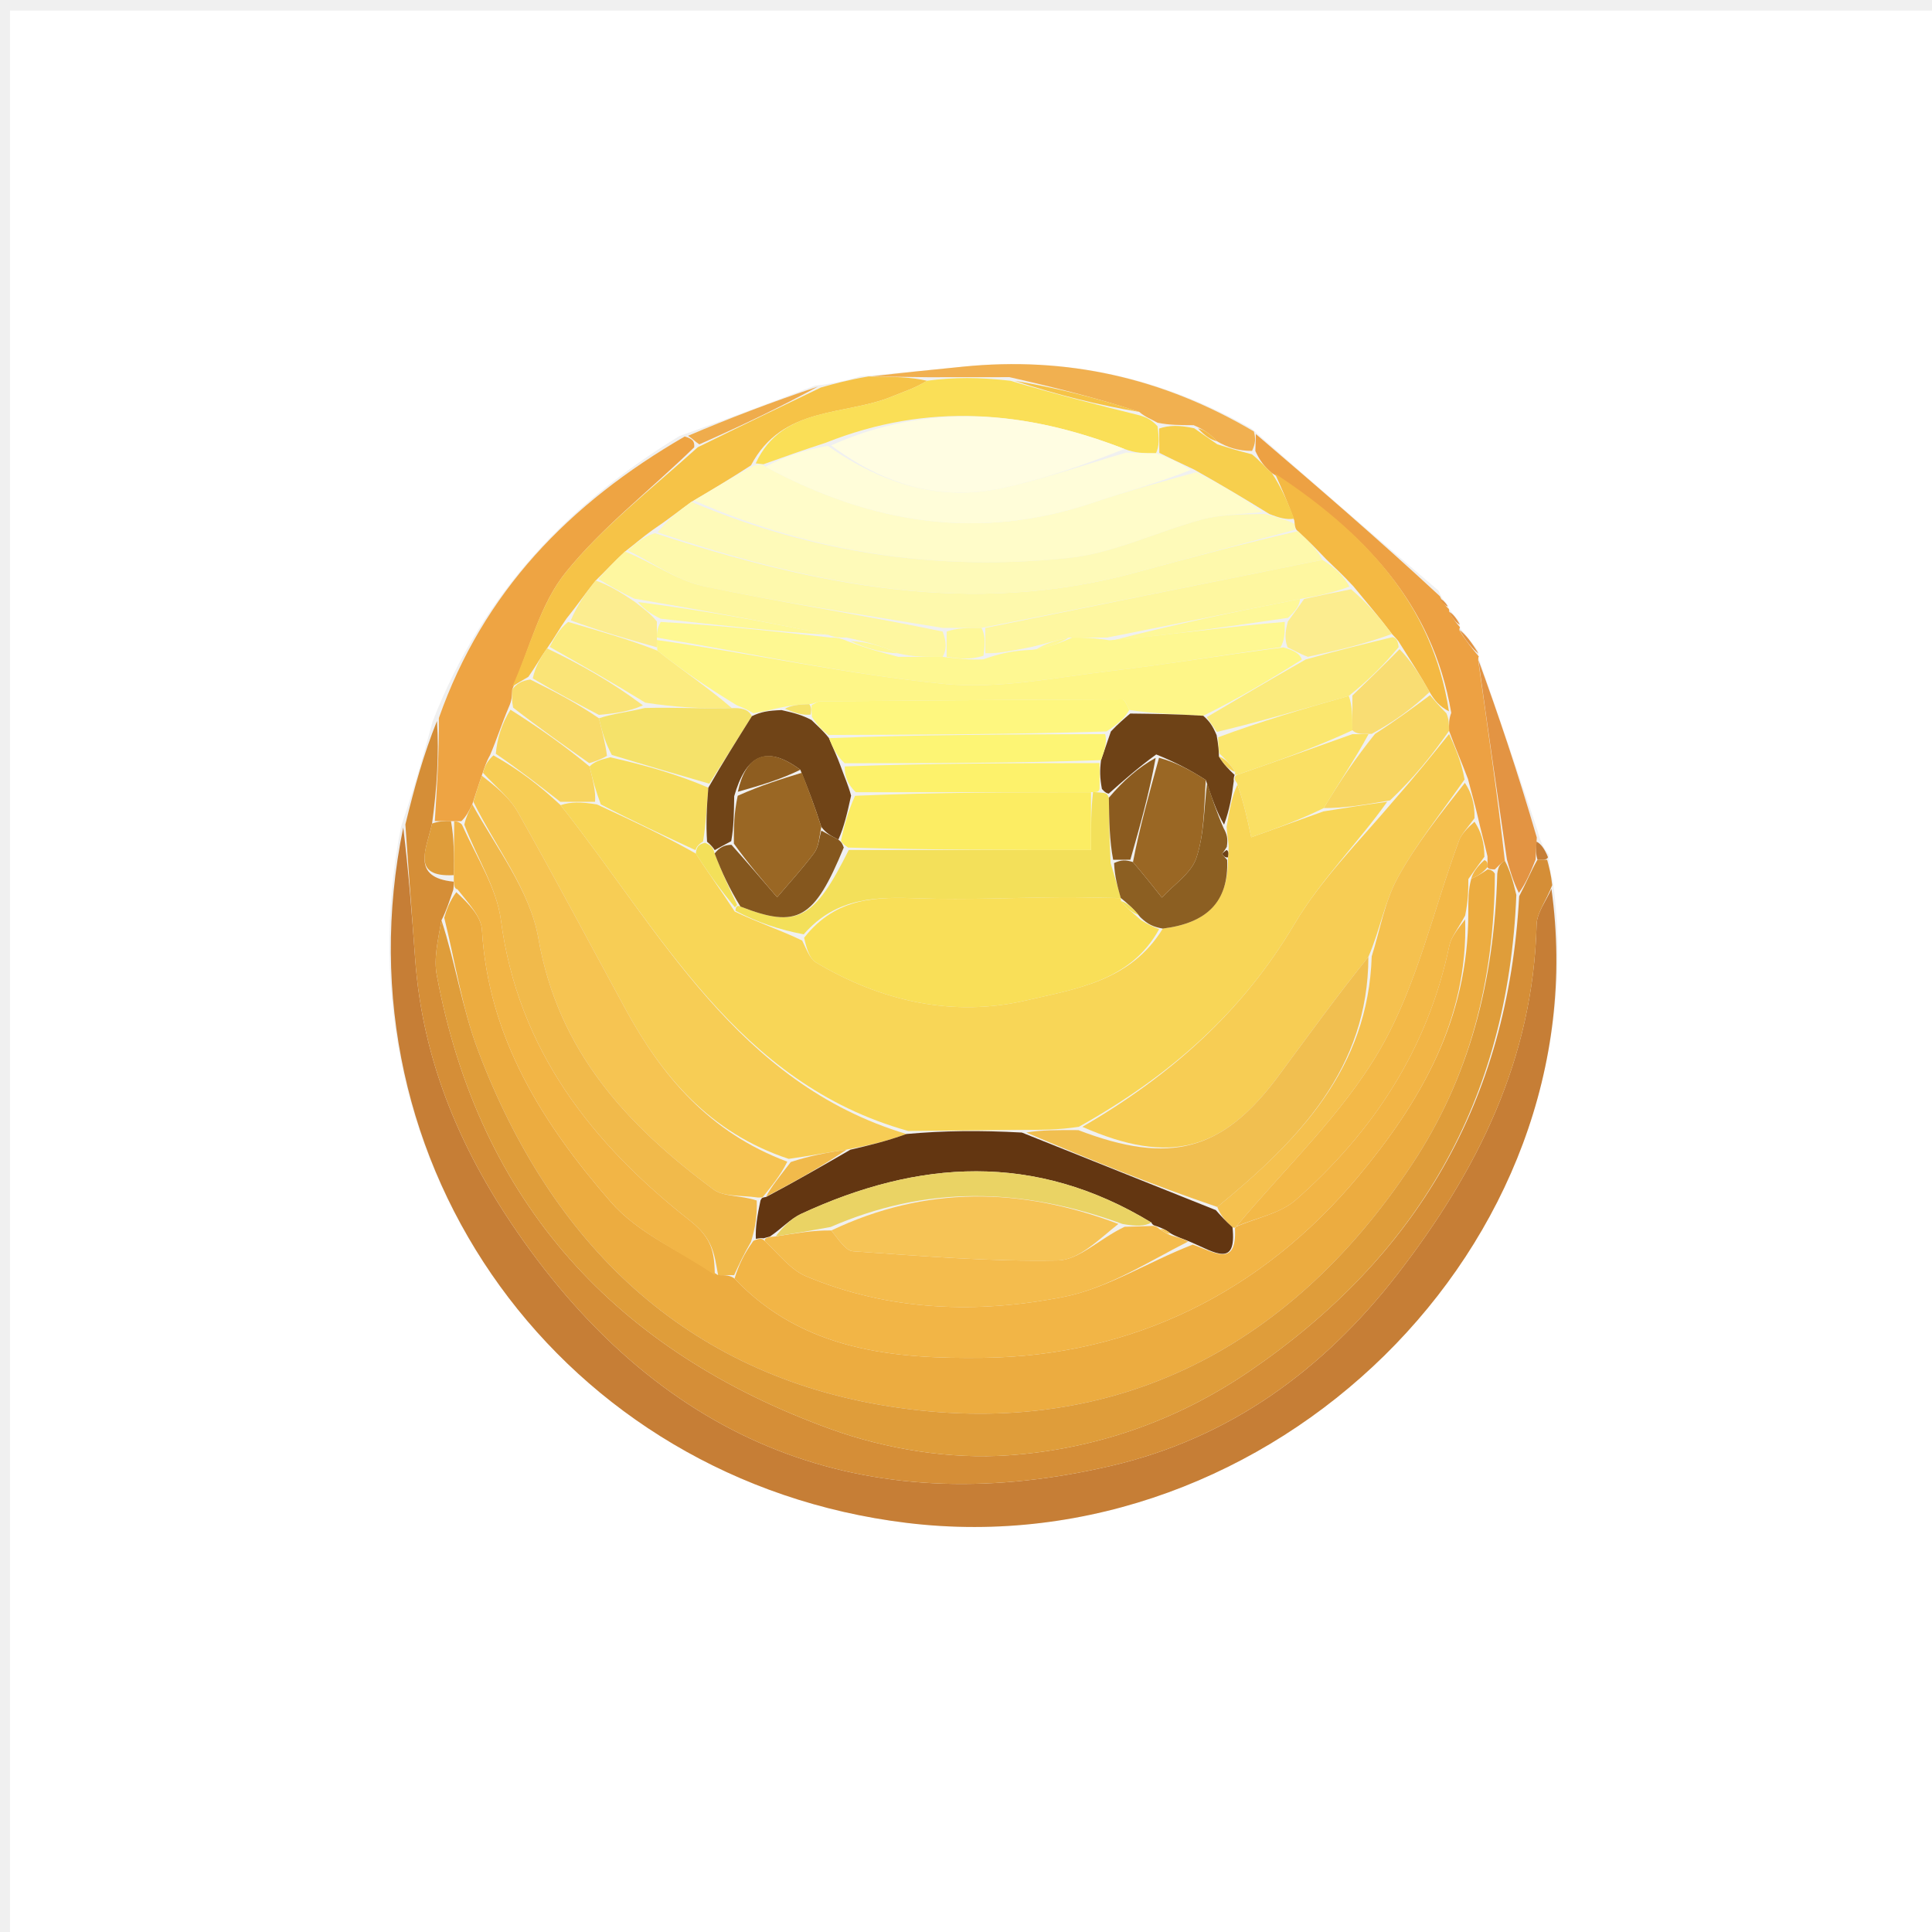
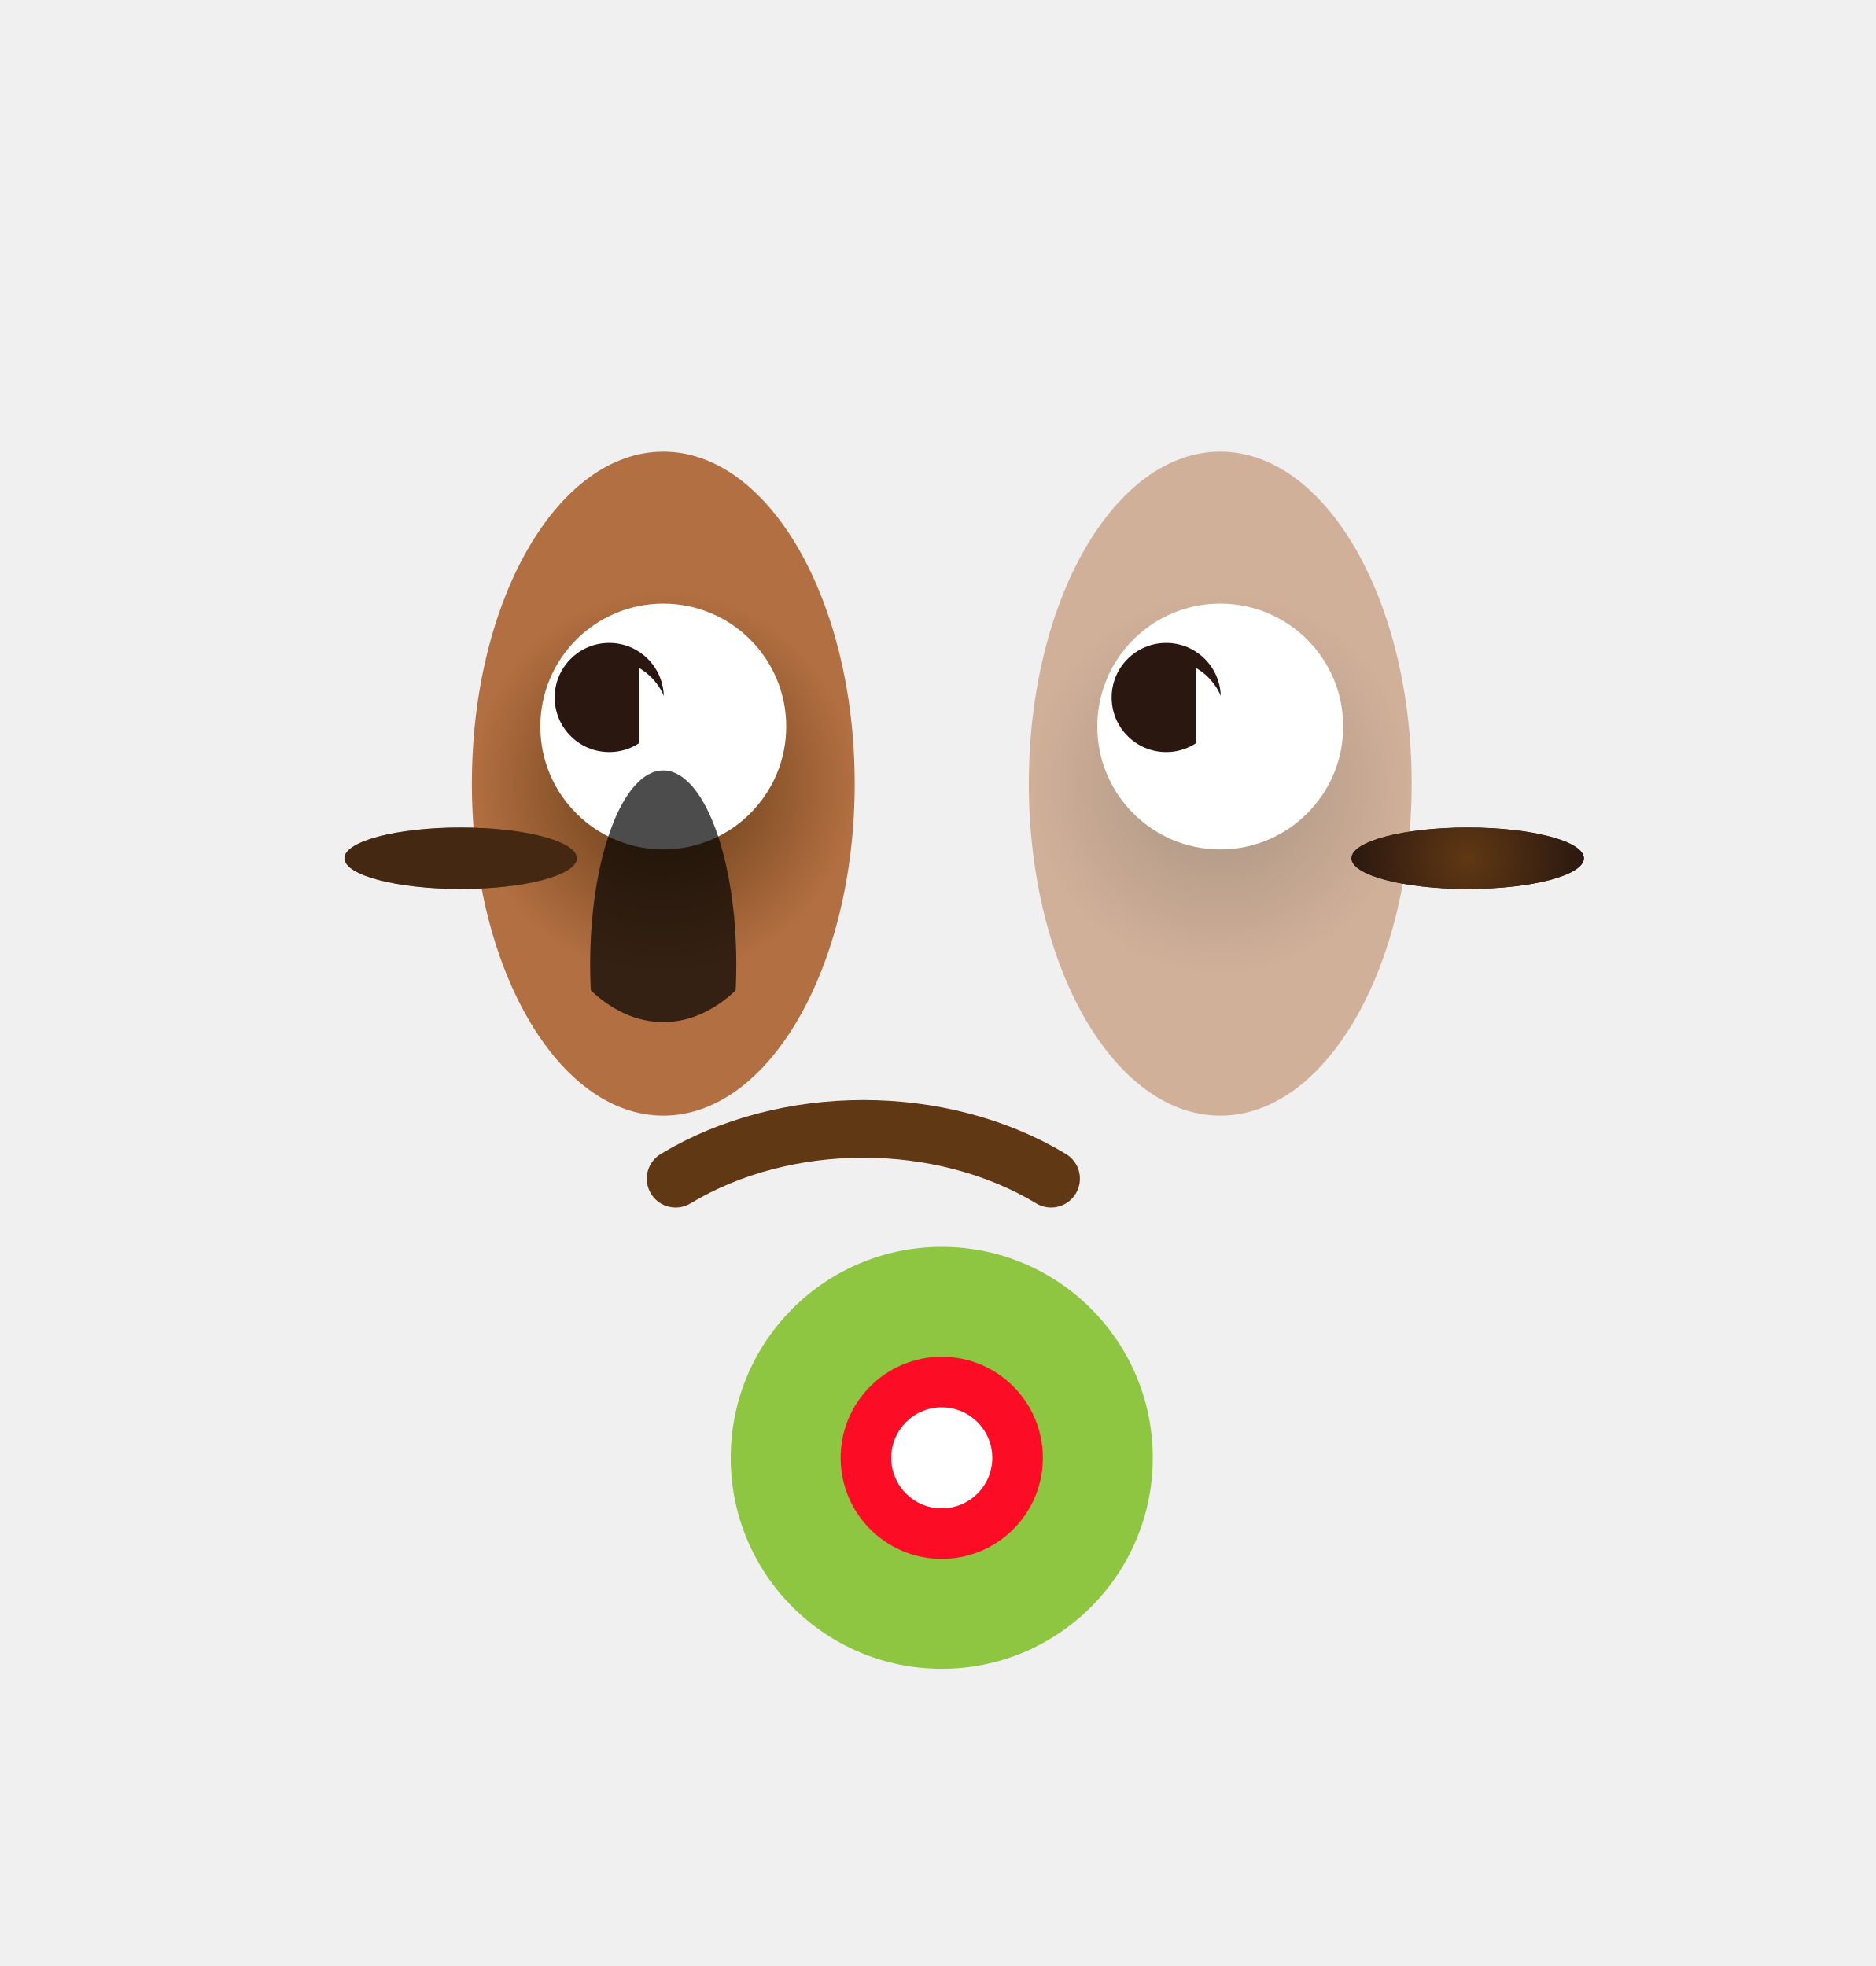
- <svg xmlns="http://www.w3.org/2000/svg" version="1.1" id="Layer_1" x="0px" y="0px" width="100%" viewBox="0 0 200 200" enable-background="new 0 0 200 200" xml:space="preserve">
-   <path fill="#FFFFFF" opacity="1" stroke="none" d=" M116,201   C77.357,201 39.214,201 1.036,201   C1.036,134.399 1.036,67.798 1.036,1.098   C67.559,1.098 134.119,1.098 200.839,1.098   C200.839,67.666 200.839,134.333 200.839,201   C172.798,201 144.649,201 116,201  M149.801,62.508   C149.548,62.268 149.296,62.028 148.912,61.139   C142.61,55.738 136.308,50.336 129.592,44.394   C120.315,39.065 110.358,36.889 99.703,37.955   C96.41,38.284 93.118,38.613 89.093,38.958   C87.721,39.344 86.35,39.73 84.372,39.917   C79.918,41.612 75.464,43.307 70.328,45.142   C58.894,52.121 50.01,61.319 44.793,74.66   C43.851,78.074 42.908,81.487 41.528,85.535   C34.549,120.623 58.269,153.311 93.858,157.649   C131.626,162.253 165.728,128.72 160.763,91.245   C160.562,90.5 160.361,89.754 160.328,88.462   C159.912,87.891 159.496,87.321 159.141,85.899   C157.112,79.905 155.083,73.912 153.017,67.986   C153.017,67.986 153.093,67.971 153,67.338   C152.365,66.515 151.731,65.692 151.068,64.95   C151.068,64.95 151.154,64.953 151.095,64.361   C150.722,63.922 150.35,63.483 150.003,63.002   C150.003,63.002 149.955,63.013 149.801,62.508  z" />
-   <path fill="#C67E36" opacity="1" stroke="none" d=" M160.603,92.018   C165.728,128.72 131.626,162.253 93.858,157.649   C58.269,153.311 34.549,120.623 41.746,85.661   C42.302,90.283 42.653,94.778 42.977,99.274   C43.757,110.092 47.873,119.537 54.108,128.351   C69.819,150.558 90.945,157.398 115.124,151.719   C127.268,148.866 136.964,141.857 144.666,131.908   C152.98,121.169 158.72,109.57 159.069,95.708   C159.1,94.466 160.069,93.247 160.603,92.018  z" />
-   <path fill="#D58E37" opacity="1" stroke="none" d=" M160.683,91.632   C160.069,93.247 159.1,94.466 159.069,95.708   C158.72,109.57 152.98,121.169 144.666,131.908   C136.964,141.857 127.268,148.866 115.124,151.719   C90.945,157.398 69.819,150.558 54.108,128.351   C47.873,119.537 43.757,110.092 42.977,99.274   C42.653,94.778 42.302,90.283 41.965,85.344   C42.908,81.487 43.851,78.074 45.237,74.636   C45.457,78.073 45.235,81.534 44.729,85.252   C44.157,87.859 42.492,90.833 46.96,91.27   C46.968,91.515 46.989,92.003 46.859,92.296   C46.482,93.392 46.235,94.196 45.701,95.275   C45.33,97.351 44.891,99.219 45.213,100.945   C49.622,124.556 63.836,139.933 86.006,147.945   C91.763,150.025 98.368,151.087 104.442,150.651   C113.299,150.016 121.75,147.144 129.373,141.931   C146.693,130.087 156.112,114 157.264,92.78   C158.003,91.376 158.483,90.18 159.162,88.989   C159.362,88.992 159.761,88.989 159.761,88.989   C159.761,88.989 160.16,89.008 160.16,89.008   C160.361,89.754 160.562,90.5 160.683,91.632  z" />
-   <path fill="#EEA443" opacity="1" stroke="none" d=" M45.012,84.996   C45.235,81.534 45.457,78.073 45.432,74.329   C50.01,61.319 58.894,52.121 70.886,45.185   C71.72,45.426 71.912,45.685 71.863,46.306   C67.269,50.779 62.345,54.561 58.559,59.26   C55.915,62.541 54.829,67.076 53.03,71.366   C52.995,72.103 52.976,72.524 52.687,73.162   C51.937,74.918 51.459,76.457 50.735,78.162   C50.325,78.886 50.161,79.443 49.868,80.294   C49.493,81.391 49.247,82.195 48.892,83.258   C48.523,84.015 48.265,84.512 47.759,85.009   C47.512,85.009 47.018,85.005 46.684,85.002   C45.904,84.998 45.458,84.997 45.012,84.996  z" />
-   <path fill="#F6C347" opacity="1" stroke="none" d=" M53.047,71.05   C54.829,67.076 55.915,62.541 58.559,59.26   C62.345,54.561 67.269,50.779 72.237,46.298   C76.838,44.033 80.908,42.074 84.978,40.116   C86.35,39.73 87.721,39.344 89.906,38.97   C92.5,39.004 94.281,39.026 95.963,39.417   C94.706,40.196 93.526,40.554 92.392,41.025   C87.461,43.074 81.011,41.957 77.739,48.175   C75.627,49.545 73.738,50.676 71.569,51.952   C70.144,52.996 68.998,53.894 67.549,54.868   C66.493,55.624 65.741,56.303 64.699,57.095   C63.588,58.118 62.765,59.029 61.667,60.096   C60.565,61.465 59.738,62.675 58.633,64.05   C57.871,65.131 57.387,66.049 56.629,67.118   C55.885,68.162 55.416,69.055 54.697,70.066   C53.981,70.473 53.514,70.761 53.047,71.05  z" />
-   <path fill="#EDA143" opacity="1" stroke="none" d=" M130.007,44.935   C136.308,50.336 142.61,55.738 149.053,61.718   C149.448,62.536 149.702,62.775 149.955,63.013   C149.955,63.013 150.003,63.002 150.025,63.325   C150.416,64.083 150.785,64.518 151.154,64.953   C151.154,64.953 151.068,64.95 151.075,65.249   C151.752,66.355 152.422,67.163 153.093,67.971   C153.093,67.971 153.017,67.986 153.025,68.364   C154.021,75.492 155.009,82.241 155.778,89.101   C155.287,89.415 155.098,89.678 154.745,90.001   C154.496,90 153.998,89.999 153.996,89.748   C153.99,89.33 153.986,89.163 153.983,88.646   C153.657,87.197 153.329,86.098 153.001,84.634   C152.668,83.179 152.335,82.089 151.969,80.651   C151.294,78.863 150.654,77.424 150.008,75.655   C149.994,74.884 149.986,74.443 150.233,73.793   C148.295,62.401 141.085,54.996 131.663,48.971   C130.876,48.294 130.406,47.666 129.953,46.689   C129.983,45.871 129.995,45.403 130.007,44.935  z" />
-   <path fill="#F1B050" opacity="1" stroke="none" d=" M129.799,44.665   C129.995,45.403 129.983,45.871 129.611,46.677   C128.173,46.675 127.094,46.336 125.969,45.673   C125.269,44.906 124.615,44.462 123.565,44.015   C122.11,44.008 121.052,44.005 119.826,43.762   C119.108,43.35 118.559,43.179 117.944,42.644   C113.565,41.202 109.252,40.124 104.494,39.042   C101.386,39.042 98.724,39.045 96.061,39.049   C94.281,39.026 92.5,39.004 90.272,38.962   C93.118,38.613 96.41,38.284 99.703,37.955   C110.358,36.889 120.315,39.065 129.799,44.665  z" />
-   <path fill="#E39443" opacity="1" stroke="none" d=" M155.998,88.989   C155.009,82.241 154.021,75.492 153.044,68.331   C155.083,73.912 157.112,79.905 159.086,86.697   C159.008,87.991 158.985,88.488 158.962,88.985   C158.483,90.18 158.003,91.376 157.231,92.436   C156.625,91.197 156.311,90.093 155.998,88.989  z" />
-   <path fill="#EFAC4C" opacity="1" stroke="none" d=" M84.675,40.016   C80.908,42.074 76.838,44.033 72.394,45.999   C71.912,45.685 71.72,45.426 71.227,45.115   C75.464,43.307 79.918,41.612 84.675,40.016  z" />
-   <path fill="#C67E36" opacity="1" stroke="none" d=" M159.162,88.989   C158.985,88.488 159.008,87.991 159.055,87.123   C159.496,87.321 159.912,87.891 160.244,88.735   C160.16,89.008 159.761,88.989 159.761,88.989   C159.761,88.989 159.362,88.992 159.162,88.989  z" />
-   <path fill="#E39443" opacity="1" stroke="none" d=" M153.046,67.655   C152.422,67.163 151.752,66.355 151.089,65.209   C151.731,65.692 152.365,66.515 153.046,67.655  z" />
-   <path fill="#E39443" opacity="1" stroke="none" d=" M151.124,64.657   C150.785,64.518 150.416,64.083 150.012,63.346   C150.35,63.483 150.722,63.922 151.124,64.657  z" />
-   <path fill="#E39443" opacity="1" stroke="none" d=" M149.878,62.761   C149.702,62.775 149.448,62.536 149.119,62.043   C149.296,62.028 149.548,62.268 149.878,62.761  z" />
-   <path fill="#ECAC40" opacity="1" stroke="none" d=" M153.998,89.999   C153.998,89.999 154.496,90 154.747,90.443   C154.696,101.543 152.104,111.568 146.192,120.508   C133.156,140.221 114.478,149.098 92.117,145.598   C70.901,142.278 57.029,128.68 49.494,108.766   C47.829,104.365 47.131,99.599 45.987,95   C46.235,94.196 46.482,93.392 47.233,92.359   C48.485,93.508 49.809,94.852 49.892,96.27   C50.551,107.483 56.236,116.385 63.228,124.427   C66.023,127.643 70.364,129.515 74.335,132   C75.111,132.002 75.555,132.002 76.038,132.358   C83.199,139.942 92.839,140.671 101.737,140.563   C117.2,140.375 130.554,133.839 140.61,121.785   C147.034,114.084 151.996,105.538 151.996,94.6   C152,93.135 152.001,92.07 152.3,90.982   C153.065,90.64 153.531,90.319 153.998,89.999  z" />
-   <path fill="#DF9D3A" opacity="1" stroke="none" d=" M45.701,95.275   C47.131,99.599 47.829,104.365 49.494,108.766   C57.029,128.68 70.901,142.278 92.117,145.598   C114.478,149.098 133.156,140.221 146.192,120.508   C152.104,111.568 154.696,101.543 154.996,90.444   C155.098,89.678 155.287,89.415 155.778,89.101   C156.311,90.093 156.625,91.197 156.971,92.645   C156.112,114 146.693,130.087 129.373,141.931   C121.75,147.144 113.299,150.016 104.442,150.651   C98.368,151.087 91.763,150.025 86.006,147.945   C63.836,139.933 49.622,124.556 45.213,100.945   C44.891,99.219 45.33,97.351 45.701,95.275  z" />
-   <path fill="#F2B546" opacity="1" stroke="none" d=" M74.002,131.999   C70.364,129.515 66.023,127.643 63.228,124.427   C56.236,116.385 50.551,107.483 49.892,96.27   C49.809,94.852 48.485,93.508 47.363,92.066   C46.989,92.003 46.968,91.515 46.979,90.839   C46.999,88.444 47.009,86.724 47.018,85.005   C47.018,85.005 47.512,85.009 47.819,85.365   C49.41,88.886 51.423,91.956 51.852,95.233   C53.618,108.702 61.322,118.417 71.432,126.364   C73.814,128.236 73.936,129.764 74.002,131.999  z" />
-   <path fill="#DF9D3A" opacity="1" stroke="none" d=" M46.684,85.002   C47.009,86.724 46.999,88.444 46.97,90.595   C42.492,90.833 44.157,87.859 44.729,85.252   C45.458,84.997 45.904,84.998 46.684,85.002  z" />
-   <path fill="#F7CD55" opacity="1" stroke="none" d=" M49.997,80.001   C50.161,79.443 50.325,78.886 51.081,78.196   C53.782,79.709 55.891,81.355 58.035,83.35   C68.462,96.54 76.301,112.13 93.831,117.391   C91.773,118.141 89.903,118.579 87.644,119.005   C85.503,119.33 83.753,119.667 81.645,119.967   C73.449,117.248 68.543,111.428 64.737,104.442   C61.032,97.644 57.412,90.799 53.599,84.063   C52.727,82.523 51.215,81.345 49.997,80.001  z" />
-   <path fill="#F6C452" opacity="1" stroke="none" d=" M49.868,80.294   C51.215,81.345 52.727,82.523 53.599,84.063   C57.412,90.799 61.032,97.644 64.737,104.442   C68.543,111.428 73.449,117.248 81.501,120.257   C80.794,121.685 79.873,122.786 78.951,123.931   C78.95,123.973 78.865,123.96 78.474,123.968   C76.654,123.717 74.893,123.904 73.849,123.128   C64.948,116.512 57.782,108.887 55.735,97.145   C54.871,92.189 51.327,87.701 49.001,82.999   C49.247,82.195 49.493,81.391 49.868,80.294  z" />
-   <path fill="#F1BA4B" opacity="1" stroke="none" d=" M48.892,83.258   C51.327,87.701 54.871,92.189 55.735,97.145   C57.782,108.887 64.948,116.512 73.849,123.128   C74.893,123.904 76.654,123.717 78.336,124.275   C78.391,125.836 78.191,127.097 77.74,128.56   C76.992,129.842 76.495,130.922 75.998,132.003   C75.555,132.002 75.111,132.002 74.335,132   C73.936,129.764 73.814,128.236 71.432,126.364   C61.322,118.417 53.618,108.702 51.852,95.233   C51.423,91.956 49.41,88.886 48.065,85.366   C48.265,84.512 48.523,84.015 48.892,83.258  z" />
-   <path fill="#F8D561" opacity="1" stroke="none" d=" M58,83.002   C55.891,81.355 53.782,79.709 51.327,78.029   C51.459,76.457 51.937,74.918 52.843,73.467   C55.847,75.371 58.423,77.186 61.031,79.346   C61.376,80.795 61.688,81.898 61.6,83.001   C60.133,83.001 59.066,83.001 58,83.002  z" />
-   <path fill="#F9DB6B" opacity="1" stroke="none" d=" M60.999,79.001   C58.423,77.186 55.847,75.371 53.115,73.251   C52.976,72.524 52.995,72.103 53.03,71.366   C53.514,70.761 53.981,70.473 54.899,70.343   C57.566,71.67 59.783,72.838 62.002,74.356   C62.337,75.804 62.669,76.903 62.834,78.247   C62.11,78.662 61.555,78.831 60.999,79.001  z" />
-   <path fill="#FFFCC9" opacity="1" stroke="none" d=" M71.848,51.806   C73.738,50.676 75.627,49.545 78.007,48.209   C78.676,48.021 78.854,48.039 79.256,48.32   C90.274,54.268 101.452,56.007 113.244,52   C116.624,50.851 120.083,49.934 123.85,48.878   C126.517,50.236 128.84,51.627 130.722,53.011   C128.32,53.248 126.3,53.269 124.412,53.781   C119.784,55.035 115.297,57.271 110.612,57.759   C97.254,59.152 84.232,57.288 71.848,51.806  z" />
-   <path fill="#FEF9AC" opacity="1" stroke="none" d=" M64.988,56.983   C65.741,56.303 66.493,55.624 67.78,55.189   C84.436,60.626 100.706,63.872 117.592,59.257   C123.082,57.757 128.587,56.308 134.369,54.982   C135.532,56.05 136.411,56.972 136.888,57.957   C124.99,60.348 113.494,62.675 101.599,65.002   C100.134,65.002 99.068,65.002 97.581,65.001   C89.041,63.594 80.881,62.387 72.827,60.677   C70.076,60.094 67.593,58.25 64.988,56.983  z" />
-   <path fill="#FEFAB9" opacity="1" stroke="none" d=" M134.084,54.836   C128.587,56.308 123.082,57.757 117.592,59.257   C100.706,63.872 84.436,60.626 68.083,55.113   C68.998,53.894 70.144,52.996 71.569,51.952   C84.232,57.288 97.254,59.152 110.612,57.759   C115.297,57.271 119.784,55.035 124.412,53.781   C126.3,53.269 128.32,53.248 130.958,53.2   C132.42,53.611 133.204,53.826 134.016,54.239   C134.044,54.437 134.084,54.836 134.084,54.836  z" />
-   <path fill="#FADF57" opacity="1" stroke="none" d=" M79.033,48.058   C78.854,48.039 78.676,48.021 78.229,47.968   C81.011,41.957 87.461,43.074 92.392,41.025   C93.526,40.554 94.706,40.196 95.963,39.417   C98.724,39.045 101.386,39.042 104.596,39.417   C109.432,40.866 113.72,41.937 118.009,43.008   C118.559,43.179 119.108,43.35 119.826,44.121   C120.001,45.441 120.008,46.161 119.668,46.923   C118.401,46.93 117.481,46.895 116.399,46.475   C106.154,42.491 96.041,41.635 85.512,45.82   C83.111,46.602 81.072,47.33 79.033,48.058  z" />
-   <path fill="#FEF7A0" opacity="1" stroke="none" d=" M64.699,57.095   C67.593,58.25 70.076,60.094 72.827,60.677   C80.881,62.387 89.041,63.594 97.58,65.375   C98,66.5 97.999,67.248 97.582,67.997   C95.778,67.997 94.391,67.996 92.931,67.626   C91.238,66.839 89.618,66.421 87.665,66.003   C86.888,66.002 86.444,66.002 85.74,65.718   C78.987,64.29 72.493,63.147 65.663,61.973   C64.198,61.275 63.07,60.607 61.941,59.939   C62.765,59.029 63.588,58.118 64.699,57.095  z" />
-   <path fill="#FCEC81" opacity="1" stroke="none" d=" M56.903,66.967   C57.387,66.049 57.871,65.131 58.813,64.382   C62.179,65.37 65.088,66.188 68.053,67.354   C70.74,69.472 73.372,71.243 75.748,73.294   C72.66,73.389 69.828,73.202 66.804,72.74   C63.376,70.632 60.139,68.799 56.903,66.967  z" />
-   <path fill="#FAE477" opacity="1" stroke="none" d=" M56.629,67.118   C60.139,68.799 63.376,70.632 66.555,73.017   C64.998,73.715 63.499,73.86 61.999,74.006   C59.783,72.838 57.566,71.67 55.148,70.226   C55.416,69.055 55.885,68.162 56.629,67.118  z" />
-   <path fill="#FCED90" opacity="1" stroke="none" d=" M67.997,67.007   C65.088,66.188 62.179,65.37 59.09,64.219   C59.738,62.675 60.565,61.465 61.667,60.096   C63.07,60.607 64.198,61.275 65.704,62.293   C66.721,63.097 67.36,63.55 67.999,64.336   C68,65.113 68,65.557 68,66.253   C67.999,66.671 67.998,66.839 67.997,67.007  z" />
-   <path fill="#F7CD54" opacity="1" stroke="none" d=" M150.013,75.985   C150.654,77.424 151.294,78.863 151.612,80.69   C149.047,84.346 146.535,87.466 144.656,90.93   C143.327,93.381 142.854,96.296 141.655,99.055   C138.325,103.197 135.362,107.305 132.349,111.375   C126.594,119.148 121.138,120.641 112.051,116.651   C121.198,111.328 128.632,104.73 134.002,95.657   C136.716,91.072 140.628,87.196 144.299,82.854   C146.404,80.467 148.209,78.226 150.013,75.985  z" />
-   <path fill="#F5C14F" opacity="1" stroke="none" d=" M141.999,99.005   C142.854,96.296 143.327,93.381 144.656,90.93   C146.535,87.466 149.047,84.346 151.645,81.039   C152.335,82.089 152.668,83.179 152.641,84.7   C151.854,85.771 151.281,86.356 151.023,87.057   C148.36,94.287 146.664,102.067 142.865,108.631   C138.974,115.354 133.036,120.891 127.953,126.997   C127.913,127.047 127.844,127.156 127.586,127.045   C126.839,126.379 126.351,125.824 126.013,124.944   C134.507,117.974 141.629,110.576 141.999,99.005  z" />
-   <path fill="#F3B948" opacity="1" stroke="none" d=" M127.994,126.948   C133.036,120.891 138.974,115.354 142.865,108.631   C146.664,102.067 148.36,94.287 151.023,87.057   C151.281,86.356 151.854,85.771 152.641,85.066   C153.329,86.098 153.657,87.197 153.664,88.689   C152.897,89.724 152.45,90.364 152.003,91.004   C152.001,92.07 152,93.135 151.673,94.775   C150.899,96.198 150.222,97 150.033,97.904   C147.808,108.549 142.17,117.165 134.125,124.227   C132.521,125.635 130.06,126.066 127.994,126.948  z" />
-   <path fill="#F4B943" opacity="1" stroke="none" d=" M134.369,54.982   C134.084,54.836 134.044,54.437 133.99,53.891   C133.284,51.904 132.632,50.462 131.979,49.021   C141.085,54.996 148.295,62.401 149.993,73.638   C149.01,73.116 148.523,72.542 147.991,71.632   C146.99,69.841 146.032,68.385 144.98,66.72   C144.716,66.236 144.478,66.05 144.096,65.627   C142.765,63.853 141.51,62.405 140.09,60.678   C139.047,59.564 138.168,58.729 137.29,57.894   C136.411,56.972 135.532,56.05 134.369,54.982  z" />
-   <path fill="#F8D662" opacity="1" stroke="none" d=" M148.035,71.968   C148.523,72.542 149.01,73.116 149.737,73.846   C149.986,74.443 149.994,74.884 150.008,75.655   C148.209,78.226 146.404,80.467 143.9,82.854   C141.134,83.333 139.067,83.665 137.034,83.652   C138.713,80.873 140.357,78.438 142.344,75.969   C144.469,74.612 146.252,73.29 148.035,71.968  z" />
-   <path fill="#F7CF4D" opacity="1" stroke="none" d=" M131.663,48.971   C132.632,50.462 133.284,51.904 133.963,53.693   C133.204,53.826 132.42,53.611 131.399,53.207   C128.84,51.627 126.517,50.236 123.617,48.608   C122.032,47.874 121.023,47.377 120.015,46.88   C120.008,46.161 120.001,45.441 119.994,44.362   C121.052,44.005 122.11,44.008 123.619,44.334   C124.718,45.104 125.367,45.55 126.015,45.996   C127.094,46.336 128.173,46.675 129.594,47.027   C130.406,47.666 130.876,48.294 131.663,48.971  z" />
-   <path fill="#F2B546" opacity="1" stroke="none" d=" M152.3,90.982   C152.45,90.364 152.897,89.724 153.663,89.039   C153.986,89.163 153.99,89.33 153.996,89.748   C153.531,90.319 153.065,90.64 152.3,90.982  z" />
-   <path fill="#F6C347" opacity="1" stroke="none" d=" M117.944,42.644   C113.72,41.937 109.432,40.866 105.041,39.421   C109.252,40.124 113.565,41.202 117.944,42.644  z" />
-   <path fill="#F4B943" opacity="1" stroke="none" d=" M125.969,45.673   C125.367,45.55 124.718,45.104 124.015,44.338   C124.615,44.462 125.269,44.906 125.969,45.673  z" />
-   <path fill="#F2B546" opacity="1" stroke="none" d=" M127.953,126.997   C130.06,126.066 132.521,125.635 134.125,124.227   C142.17,117.165 147.808,108.549 150.033,97.904   C150.222,97 150.899,96.198 151.672,95.174   C151.996,105.538 147.034,114.084 140.61,121.785   C130.554,133.839 117.2,140.375 101.737,140.563   C92.839,140.671 83.199,139.942 76.038,132.358   C76.495,130.922 76.992,129.842 77.993,128.448   C78.681,128.153 78.864,128.172 79.198,128.49   C80.702,129.922 81.884,131.467 83.439,132.118   C92.075,135.735 101.178,136.025 110.147,134.246   C114.659,133.351 118.813,130.647 123.479,128.838   C125.742,129.64 128.048,131.261 127.844,127.156   C127.844,127.156 127.913,127.047 127.953,126.997  z" />
-   <path fill="#F8D657" opacity="1" stroke="none" d=" M137.001,83.997   C139.067,83.665 141.134,83.333 143.599,83   C140.628,87.196 136.716,91.072 134.002,95.657   C128.632,104.73 121.198,111.328 111.683,116.645   C109.511,116.977 107.76,116.97 105.548,116.964   C101.398,117.003 97.709,117.041 94.02,117.078   C76.301,112.13 68.462,96.54 58.035,83.35   C59.066,83.001 60.133,83.001 61.797,83.275   C65.594,85.035 68.794,86.521 72.031,88.36   C73.378,90.476 74.689,92.238 76.059,94.363   C78.411,95.486 80.702,96.246 83.036,97.361   C83.535,98.369 83.848,99.265 84.474,99.637   C91.238,103.67 98.689,105.336 106.268,103.554   C111.267,102.378 117.034,101.607 120.372,96.126   C124.914,95.562 127.199,93.383 127.119,88.744   C127.187,88.275 127.173,88.082 127.191,87.563   C127.124,86.81 127.026,86.383 126.979,85.594   C127.278,83.827 127.528,82.422 128.096,81.226   C128.774,83.13 129.133,84.824 129.526,86.675   C132.184,85.723 134.592,84.86 137.001,83.997  z" />
-   <path fill="#633611" opacity="1" stroke="none" d=" M93.831,117.391   C97.709,117.041 101.398,117.003 105.783,117.241   C112.94,120.102 119.401,122.686 125.862,125.27   C126.351,125.824 126.839,126.379 127.586,127.045   C128.048,131.261 125.742,129.64 123.335,128.608   C122.322,128.172 121.802,128.046 121.155,127.664   C120.685,127.289 120.342,127.168 119.842,126.971   C119.684,126.895 119.334,126.907 119.195,126.561   C107.125,119.226 95.054,120.043 82.941,125.655   C81.82,126.174 80.924,127.178 79.702,128.005   C79.48,128.053 79.048,128.19 79.048,128.19   C78.864,128.172 78.681,128.153 78.245,128.247   C78.191,127.097 78.391,125.836 78.728,124.267   C78.865,123.96 78.95,123.973 79.31,123.909   C82.458,122.236 85.246,120.626 88.033,119.017   C89.903,118.579 91.773,118.141 93.831,117.391  z" />
-   <path fill="#F1BA4B" opacity="1" stroke="none" d=" M87.644,119.005   C85.246,120.626 82.458,122.236 79.311,123.866   C79.873,122.786 80.794,121.685 81.859,120.294   C83.753,119.667 85.503,119.33 87.644,119.005  z" />
-   <path fill="#F7DE5F" opacity="1" stroke="none" d=" M71.994,88.007   C68.794,86.521 65.594,85.035 62.197,83.275   C61.688,81.898 61.376,80.795 61.031,79.346   C61.555,78.831 62.11,78.662 63.168,78.395   C66.921,79.242 70.173,80.185 73.327,81.538   C73.153,83.632 73.076,85.316 72.78,87.109   C72.285,87.419 72.097,87.682 71.994,88.007  z" />
-   <path fill="#F5E26A" opacity="1" stroke="none" d=" M73.424,81.127   C70.173,80.185 66.921,79.242 63.336,78.15   C62.669,76.903 62.337,75.804 62.002,74.356   C63.499,73.86 64.998,73.715 66.747,73.293   C69.828,73.202 72.66,73.389 76.035,73.302   C77.055,73.299 77.531,73.568 77.838,74.136   C76.254,76.667 74.839,78.897 73.424,81.127  z" />
-   <path fill="#FFFDD9" opacity="1" stroke="none" d=" M119.668,46.923   C121.023,47.377 122.032,47.874 123.273,48.64   C120.083,49.934 116.624,50.851 113.244,52   C101.452,56.007 90.274,54.268 79.256,48.32   C81.072,47.33 83.111,46.602 85.681,46.16   C91.52,50.204 97.382,51.91 103.801,50.51   C108.115,49.57 112.312,48.095 116.561,46.86   C117.481,46.895 118.401,46.93 119.668,46.923  z" />
-   <path fill="#FEF7A0" opacity="1" stroke="none" d=" M136.888,57.957   C138.168,58.729 139.047,59.564 139.697,60.72   C137.98,61.362 136.491,61.683 134.58,62.004   C127.771,63.336 121.386,64.669 114.6,66.002   C113.135,66.002 112.069,66.003 110.636,66.003   C109.18,66.335 108.09,66.669 106.631,67.006   C104.841,67.339 103.421,67.668 102.001,67.622   C102,66.499 101.999,65.751 101.998,65.003   C113.494,62.675 124.99,60.348 136.888,57.957  z" />
-   <path fill="#FEF899" opacity="1" stroke="none" d=" M101.599,65.002   C101.999,65.751 102,66.499 101.808,67.878   C100.409,68.338 99.204,68.167 97.998,67.997   C97.999,67.248 98,66.5 98.001,65.377   C99.068,65.002 100.134,65.002 101.599,65.002  z" />
-   <path fill="#FFFDE2" opacity="1" stroke="none" d=" M116.399,46.475   C112.312,48.095 108.115,49.57 103.801,50.51   C97.382,51.91 91.52,50.204 86.043,46.106   C96.041,41.635 106.154,42.491 116.399,46.475  z" />
-   <path fill="#FEF892" opacity="1" stroke="none" d=" M97.582,67.997   C99.204,68.167 100.409,68.338 101.808,68.252   C103.421,67.668 104.841,67.339 106.852,67.271   C108.63,67.023 109.816,66.513 111.003,66.004   C112.069,66.003 113.135,66.002 114.854,66.283   C121.339,65.71 127.17,64.857 133.002,64.377   C132.999,65.5 132.998,66.249 132.563,66.998   C126.424,67.83 120.732,68.791 115.006,69.455   C109.27,70.121 103.415,71.356 97.764,70.8   C87.782,69.817 77.916,67.664 68.001,66.001   C68,65.557 68,65.113 68.394,64.382   C74.527,64.731 80.263,65.366 86,66.002   C86.444,66.002 86.888,66.002 87.737,66.371   C89.763,67.159 91.383,67.577 93.004,67.995   C94.391,67.996 95.778,67.997 97.582,67.997  z" />
-   <path fill="#FEF899" opacity="1" stroke="none" d=" M85.74,65.718   C80.263,65.366 74.527,64.731 68.394,64.049   C67.36,63.55 66.721,63.097 66.04,62.323   C72.493,63.147 78.987,64.29 85.74,65.718  z" />
-   <path fill="#FEF899" opacity="1" stroke="none" d=" M92.931,67.626   C91.383,67.577 89.763,67.159 88.07,66.372   C89.618,66.421 91.238,66.839 92.931,67.626  z" />
-   <path fill="#FEF688" opacity="1" stroke="none" d=" M68,66.253   C77.916,67.664 87.782,69.817 97.764,70.8   C103.415,71.356 109.27,70.121 115.006,69.455   C120.732,68.791 126.424,67.83 132.862,67.019   C134.062,67.36 134.531,67.68 134.774,68.272   C131.338,70.445 128.126,72.345 124.561,74.096   C121.804,73.92 119.402,73.893 116.904,73.492   C116.605,72.869 116.4,72.4 116.197,72.401   C105.774,72.437 95.351,72.51 84.928,72.602   C84.626,72.604 84.326,72.856 83.77,72.896   C82.653,72.92 81.79,73.039 80.575,73.291   C79.484,73.561 78.745,73.699 78.007,73.837   C77.531,73.568 77.055,73.299 76.291,73.021   C73.372,71.243 70.74,69.472 68.053,67.354   C67.998,66.839 67.999,66.671 68,66.253  z" />
-   <path fill="#F1BF50" opacity="1" stroke="none" d=" M126.013,124.944   C119.401,122.686 112.94,120.102 106.244,117.24   C107.76,116.97 109.511,116.977 111.63,116.99   C121.138,120.641 126.594,119.148 132.349,111.375   C135.362,107.305 138.325,103.197 141.655,99.055   C141.629,110.576 134.507,117.974 126.013,124.944  z" />
-   <path fill="#FBEB7D" opacity="1" stroke="none" d=" M124.915,74.244   C128.126,72.345 131.338,70.445 135.168,68.266   C138.581,67.308 141.376,66.63 144.171,65.953   C144.478,66.05 144.716,66.236 144.787,66.991   C143.125,68.983 141.562,70.492 139.626,72.042   C134.88,73.384 130.507,74.686 125.977,75.768   C125.519,75.113 125.217,74.679 124.915,74.244  z" />
-   <path fill="#FCED8F" opacity="1" stroke="none" d=" M144.096,65.627   C141.376,66.63 138.581,67.308 135.393,67.993   C134.531,67.68 134.062,67.36 133.294,67.019   C132.998,66.249 132.999,65.5 133.322,64.335   C134.096,63.28 134.549,62.642 135.002,62.004   C136.491,61.683 137.98,61.362 139.862,60.998   C141.51,62.405 142.765,63.853 144.096,65.627  z" />
-   <path fill="#F9DD73" opacity="1" stroke="none" d=" M139.999,72.002   C141.562,70.492 143.125,68.983 144.882,67.201   C146.032,68.385 146.99,69.841 147.991,71.632   C146.252,73.29 144.469,74.612 142.01,75.967   C140.889,76 140.443,75.999 139.999,75.599   C139.999,74.133 139.999,73.068 139.999,72.002  z" />
-   <path fill="#FAE064" opacity="1" stroke="none" d=" M139.998,75.998   C140.443,75.999 140.889,76 141.668,76.002   C140.357,78.438 138.713,80.873 137.034,83.652   C134.592,84.86 132.184,85.723 129.526,86.675   C129.133,84.824 128.774,83.13 128.04,81.034   C127.667,80.632 127.79,80.252 128.19,80.168   C132.392,78.722 136.195,77.36 139.998,75.998  z" />
-   <path fill="#F4BC4D" opacity="1" stroke="none" d=" M119.334,126.907   C119.334,126.907 119.684,126.895 119.99,127.199   C120.624,127.642 120.953,127.781 121.282,127.919   C121.802,128.046 122.322,128.172 122.986,128.529   C118.813,130.647 114.659,133.351 110.147,134.246   C101.178,136.025 92.075,135.735 83.439,132.118   C81.884,131.467 80.702,129.922 79.198,128.49   C79.048,128.19 79.48,128.053 80.094,128.019   C82.469,127.661 84.231,127.338 86.058,127.378   C86.853,128.365 87.55,129.482 88.319,129.535   C95.379,130.017 102.458,130.623 109.517,130.482   C111.701,130.438 113.842,128.217 116.419,126.996   C117.668,126.968 118.501,126.937 119.334,126.907  z" />
-   <path fill="#F9DF58" opacity="1" stroke="none" d=" M119.991,96.185   C117.034,101.607 111.267,102.378 106.268,103.554   C98.689,105.336 91.238,103.67 84.474,99.637   C83.848,99.265 83.535,98.369 83.241,97.078   C86.618,92.791 90.832,92.846 95.215,92.997   C100.082,93.164 104.963,92.919 109.839,92.885   C111.906,92.871 113.974,92.938 116.026,92.975   C116.011,92.982 116.026,92.96 116.054,93.28   C116.698,94.067 117.313,94.535 118.112,95.249   C118.861,95.725 119.426,95.955 119.991,96.185  z" />
-   <path fill="#F3E05A" opacity="1" stroke="none" d=" M116.042,92.968   C113.974,92.938 111.906,92.871 109.839,92.885   C104.963,92.919 100.082,93.164 95.215,92.997   C90.832,92.846 86.618,92.791 83.2,96.723   C80.702,96.246 78.411,95.486 76.137,94.285   C76.155,93.844 76.309,93.688 76.651,93.843   C82.569,96.159 84.285,95.17 87.865,87.988   C96.349,87.992 104.39,87.992 112.943,87.992   C112.943,85.557 112.943,83.783 113.151,81.999   C113.359,81.989 113.772,82.046 114.025,82.057   C114.444,82.097 114.611,82.125 114.789,82.58   C114.827,85.005 114.853,87.004 114.972,89.345   C115.392,90.78 115.717,91.874 116.042,92.968  z" />
-   <path fill="#6E4216" opacity="1" stroke="none" d=" M114.777,82.154   C114.611,82.125 114.444,82.097 114.072,81.676   C113.854,80.521 113.842,79.758 113.979,78.692   C114.373,77.592 114.618,76.793 115,75.718   C115.757,74.917 116.379,74.392 117,73.866   C119.402,73.893 121.804,73.92 124.561,74.096   C125.217,74.679 125.519,75.113 125.944,76.103   C126.118,77.102 126.168,77.546 126.183,78.305   C126.698,79.157 127.248,79.692 127.818,80.233   C127.838,80.239 127.79,80.252 127.79,80.252   C127.79,80.252 127.667,80.632 127.722,80.824   C127.528,82.422 127.278,83.827 126.715,85.367   C125.92,84.021 125.439,82.539 124.819,80.742   C123.132,79.649 121.585,78.871 119.691,78.1   C117.821,79.457 116.299,80.805 114.777,82.154  z" />
-   <path fill="#8C5F22" opacity="1" stroke="none" d=" M124.959,81.057   C125.439,82.539 125.92,84.021 126.665,85.73   C127.026,86.383 127.124,86.81 126.999,87.664   C126.685,88.2 126.496,88.373 126.517,88.405   C126.667,88.626 126.859,88.819 127.037,89.021   C127.199,93.383 124.914,95.562 120.372,96.126   C119.426,95.955 118.861,95.725 118.059,94.961   C117.223,93.938 116.625,93.449 116.026,92.96   C116.026,92.96 116.011,92.982 116.026,92.975   C115.717,91.874 115.392,90.78 115.329,89.344   C116.065,89.001 116.539,89 117.285,89.242   C118.464,90.628 119.372,91.772 120.279,92.917   C121.51,91.57 123.305,90.414 123.84,88.832   C124.666,86.394 124.63,83.664 124.959,81.057  z" />
-   <path fill="#F3E05A" opacity="1" stroke="none" d=" M72.031,88.36   C72.097,87.682 72.285,87.419 72.976,87.243   C73.617,87.492 73.816,87.737 73.979,88.354   C74.748,90.366 75.529,92.027 76.309,93.688   C76.309,93.688 76.155,93.844 76.077,93.922   C74.689,92.238 73.378,90.476 72.031,88.36  z" />
-   <path fill="#6E4216" opacity="1" stroke="none" d=" M127.119,88.744   C126.859,88.819 126.667,88.626 126.517,88.405   C126.496,88.373 126.685,88.2 126.968,87.991   C127.173,88.082 127.187,88.275 127.119,88.744  z" />
-   <path fill="#EAD364" opacity="1" stroke="none" d=" M119.195,126.561   C118.501,126.937 117.668,126.968 116.19,126.703   C105.616,122.85 95.76,122.759 85.993,127.016   C84.231,127.338 82.469,127.661 80.315,127.971   C80.924,127.178 81.82,126.174 82.941,125.655   C95.054,120.043 107.125,119.226 119.195,126.561  z" />
-   <path fill="#F6C456" opacity="1" stroke="none" d=" M121.155,127.664   C120.953,127.781 120.624,127.642 120.147,127.275   C120.342,127.168 120.685,127.289 121.155,127.664  z" />
-   <path fill="#704417" opacity="1" stroke="none" d=" M73.99,88.003   C73.816,87.737 73.617,87.492 73.196,87.133   C73.076,85.316 73.153,83.632 73.327,81.538   C74.839,78.897 76.254,76.667 77.838,74.136   C78.745,73.699 79.484,73.561 80.908,73.508   C82.351,73.828 83.109,74.064 83.999,74.529   C84.675,75.201 85.218,75.643 85.817,76.411   C86.253,77.49 86.634,78.243 87.029,79.329   C87.42,80.439 87.796,81.217 88.105,82.365   C87.71,84.164 87.383,85.591 86.789,86.916   C86.023,86.535 85.523,86.257 85.02,85.593   C84.346,83.469 83.676,81.733 82.849,79.684   C79.16,76.938 77.16,78.387 76.005,82.421   C75.977,84.209 75.962,85.583 75.696,87.078   C74.961,87.467 74.476,87.735 73.99,88.003  z" />
-   <path fill="#FEF899" opacity="1" stroke="none" d=" M134.58,62.004   C134.549,62.642 134.096,63.28 133.322,63.961   C127.17,64.857 121.339,65.71 115.253,66.283   C121.386,64.669 127.771,63.336 134.58,62.004  z" />
-   <path fill="#FEF899" opacity="1" stroke="none" d=" M110.636,66.003   C109.816,66.513 108.63,67.023 107.222,67.267   C108.09,66.669 109.18,66.335 110.636,66.003  z" />
-   <path fill="#FEF77F" opacity="1" stroke="none" d=" M85.761,76.084   C85.218,75.643 84.675,75.201 84.052,74.204   C83.99,73.429 84.007,73.21 84.025,72.991   C84.326,72.856 84.626,72.604 84.928,72.602   C95.351,72.51 105.774,72.437 116.197,72.401   C116.4,72.4 116.605,72.869 116.904,73.492   C116.379,74.392 115.757,74.917 114.54,75.72   C104.55,76.026 95.155,76.055 85.761,76.084  z" />
-   <path fill="#F5E26A" opacity="1" stroke="none" d=" M83.77,72.896   C84.007,73.21 83.99,73.429 83.919,73.974   C83.109,74.064 82.351,73.828 81.261,73.375   C81.79,73.039 82.653,72.92 83.77,72.896  z" />
-   <path fill="#FBE76E" opacity="1" stroke="none" d=" M126.218,77.989   C126.168,77.546 126.118,77.102 126.101,76.323   C130.507,74.686 134.88,73.384 139.626,72.042   C139.999,73.068 139.999,74.133 139.999,75.599   C136.195,77.36 132.392,78.722 128.19,80.168   C127.79,80.252 127.838,80.239 127.868,79.907   C127.338,79.046 126.778,78.518 126.218,77.989  z" />
-   <path fill="#F6C456" opacity="1" stroke="none" d=" M86.058,127.378   C95.76,122.759 105.616,122.85 115.774,126.7   C113.842,128.217 111.701,130.438 109.517,130.482   C102.458,130.623 95.379,130.017 88.319,129.535   C87.55,129.482 86.853,128.365 86.058,127.378  z" />
-   <path fill="#F3E05A" opacity="1" stroke="none" d=" M116.054,93.28   C116.625,93.449 117.223,93.938 117.875,94.715   C117.313,94.535 116.698,94.067 116.054,93.28  z" />
-   <path fill="#FCED63" opacity="1" stroke="none" d=" M87.057,87.019   C87.383,85.591 87.71,84.164 88.516,82.379   C96.978,82.018 104.961,82.013 112.943,82.008   C112.943,83.783 112.943,85.557 112.943,87.992   C104.39,87.992 96.349,87.992 87.788,87.741   C87.199,87.333 87.128,87.176 87.057,87.019  z" />
-   <path fill="#FDF26B" opacity="1" stroke="none" d=" M113.151,81.999   C104.961,82.013 96.978,82.018 88.585,82.008   C87.796,81.217 87.42,80.439 87.451,79.34   C96.516,79.01 105.173,79.002 113.831,78.994   C113.842,79.758 113.854,80.521 113.819,81.665   C113.772,82.046 113.359,81.989 113.151,81.999  z" />
-   <path fill="#85571E" opacity="1" stroke="none" d=" M86.789,86.916   C87.128,87.176 87.199,87.333 87.346,87.737   C84.285,95.17 82.569,96.159 76.651,93.843   C75.529,92.027 74.748,90.366 73.979,88.354   C74.476,87.735 74.961,87.467 75.722,87.453   C77.482,89.433 78.966,91.159 80.451,92.885   C81.745,91.358 83.109,89.884 84.297,88.278   C84.749,87.667 84.793,86.755 85.023,85.98   C85.523,86.257 86.023,86.535 86.789,86.916  z" />
-   <path fill="#8B5B1F" opacity="1" stroke="none" d=" M117.014,88.999   C116.539,89 116.065,89.001 115.235,89.003   C114.853,87.004 114.827,85.005 114.789,82.58   C116.299,80.805 117.821,79.457 119.634,78.454   C118.955,82.2 117.984,85.599 117.014,88.999  z" />
-   <path fill="#FDF574" opacity="1" stroke="none" d=" M113.979,78.692   C105.173,79.002 96.516,79.01 87.437,79.007   C86.634,78.243 86.253,77.49 85.817,76.411   C95.155,76.055 104.55,76.026 114.404,75.996   C114.618,76.793 114.373,77.592 113.979,78.692  z" />
-   <path fill="#9A6724" opacity="1" stroke="none" d=" M117.285,89.242   C117.984,85.599 118.955,82.2 119.982,78.446   C121.585,78.871 123.132,79.649 124.819,80.742   C124.63,83.664 124.666,86.394 123.84,88.832   C123.305,90.414 121.51,91.57 120.279,92.917   C119.372,91.772 118.464,90.628 117.285,89.242  z" />
-   <path fill="#F8D657" opacity="1" stroke="none" d=" M126.183,78.305   C126.778,78.518 127.338,79.046 127.848,79.901   C127.248,79.692 126.698,79.157 126.183,78.305  z" />
-   <path fill="#9A6724" opacity="1" stroke="none" d=" M85.02,85.593   C84.793,86.755 84.749,87.667 84.297,88.278   C83.109,89.884 81.745,91.358 80.451,92.885   C78.966,91.159 77.482,89.433 75.972,87.332   C75.962,85.583 75.977,84.209 76.369,82.376   C78.833,81.277 80.919,80.637 83.005,79.996   C83.676,81.733 84.346,83.469 85.02,85.593  z" />
-   <path fill="#8E5D20" opacity="1" stroke="none" d=" M82.849,79.684   C80.919,80.637 78.833,81.277 76.382,81.963   C77.16,78.387 79.16,76.938 82.849,79.684  z" />
+ <svg xmlns="http://www.w3.org/2000/svg" xmlns:xlink="http://www.w3.org/1999/xlink" viewBox="0 0 422.79 443.2">
+   <defs>
+     <style>.cls-1{stroke:#603813;stroke-linecap:round;stroke-linejoin:round;stroke-width:13px;}.cls-1,.cls-2{fill:none;}.cls-3{isolation:isolate;}.cls-4{fill:#603813;}.cls-5{fill:url(#radial-gradient);}.cls-6{clip-path:url(#clippath);}.cls-7{fill:url(#radial-gradient-2);}.cls-7,.cls-8{opacity:.5;}.cls-9{mix-blend-mode:darken;opacity:.7;}.cls-10{fill:#2a1810;}.cls-11{fill:url(#radial-gradient-3);}.cls-12{fill:url(#radial-gradient-4);}.cls-8{fill:url(#radial-gradient-5);}.cls-13{fill:url(#radial-gradient-6);}.cls-14{fill:#fff;}.cls-15{fill:#fd0d25;}.cls-16{fill:#8ec541;}</style>
+     <clipPath id="clippath">
+       <ellipse cx="149.49" cy="173.77" rx="33.56" ry="56.64" />
+     </clipPath>
+     <radialGradient id="radial-gradient" cx="149.49" cy="176.66" r="43.14" gradientUnits="userSpaceOnUse">
+       <stop offset="0" stop-color="#603813" />
+       <stop offset="1" stop-color="#b26f41" />
+     </radialGradient>
+     <radialGradient id="radial-gradient-2" cx="275.02" cy="176.66" r="43.14" xlink:href="#radial-gradient" />
+     <radialGradient id="radial-gradient-3" cx="103.82" cy="193.48" r="26.19" gradientUnits="userSpaceOnUse">
+       <stop offset="0" stop-color="#2a1810" />
+       <stop offset="1" stop-color="#603813" />
+     </radialGradient>
+     <radialGradient id="radial-gradient-4" cx="330.79" cy="193.48" r="26.19" xlink:href="#radial-gradient-3" />
+     <radialGradient id="radial-gradient-5" cx="103.82" cy="193.48" r="26.19" gradientUnits="userSpaceOnUse">
+       <stop offset="0" stop-color="#603813" />
+       <stop offset="1" stop-color="#2a1810" />
+     </radialGradient>
+     <radialGradient id="radial-gradient-6" cx="330.79" cy="193.48" r="26.19" xlink:href="#radial-gradient-5" />
+   </defs>
+   <g class="cls-3">
+     <g id="Layer_1" data-name="Layer 1">
+       <ellipse class="cls-5" cx="149.49" cy="176.66" rx="43.14" ry="74.84" />
+       <ellipse class="cls-7" cx="275.02" cy="176.66" rx="43.14" ry="74.84" />
+       <circle class="cls-14" cx="149.49" cy="163.78" r="27.71" />
+       <circle class="cls-14" cx="275.02" cy="163.78" r="27.71" />
+       <ellipse class="cls-11" cx="103.82" cy="193.48" rx="26.19" ry="6.93" />
+       <ellipse class="cls-12" cx="330.79" cy="193.48" rx="26.19" ry="6.93" />
+       <ellipse class="cls-8" cx="103.82" cy="193.48" rx="26.19" ry="6.93" />
+       <ellipse class="cls-13" cx="330.79" cy="193.48" rx="26.19" ry="6.93" />
+       <circle class="cls-10" cx="137.31" cy="157.24" r="12.3" />
+       <circle class="cls-10" cx="262.84" cy="157.24" r="12.3" />
+       <path class="cls-14" d="m144.01,150.57c4.1,2.36,6.7,6.75,6.7,11.67s-2.6,9.31-6.7,11.67" />
+       <path class="cls-14" d="m269.54,150.57c4.1,2.36,6.7,6.75,6.7,11.67s-2.6,9.31-6.7,11.67" />
+       <path class="cls-16" d="m212.25,281.08c-26.27,0-47.56,21.29-47.56,47.56s21.29,47.56,47.56,47.56,47.56-21.29,47.56-47.56-21.29-47.56-47.56-47.56Z" />
+       <circle class="cls-15" cx="212.25" cy="328.64" r="22.79" />
+       <circle class="cls-14" cx="212.25" cy="328.64" r="11.39" />
+       <g class="cls-6">
+         <path class="cls-9" d="m133.01,217.4c0-24.15,7.37-43.72,16.47-43.72s16.47,19.57,16.47,43.72-7.37,43.72-16.47,43.72-16.47-19.57-16.47-43.72Z" />
+       </g>
+       <path class="cls-1" d="m152.27,265.71c24.83-14.97,59.79-14.97,84.62,0" />
+       <circle class="cls-2" cx="212.25" cy="247.68" r="205.06" />
+     </g>
+   </g>
</svg>
